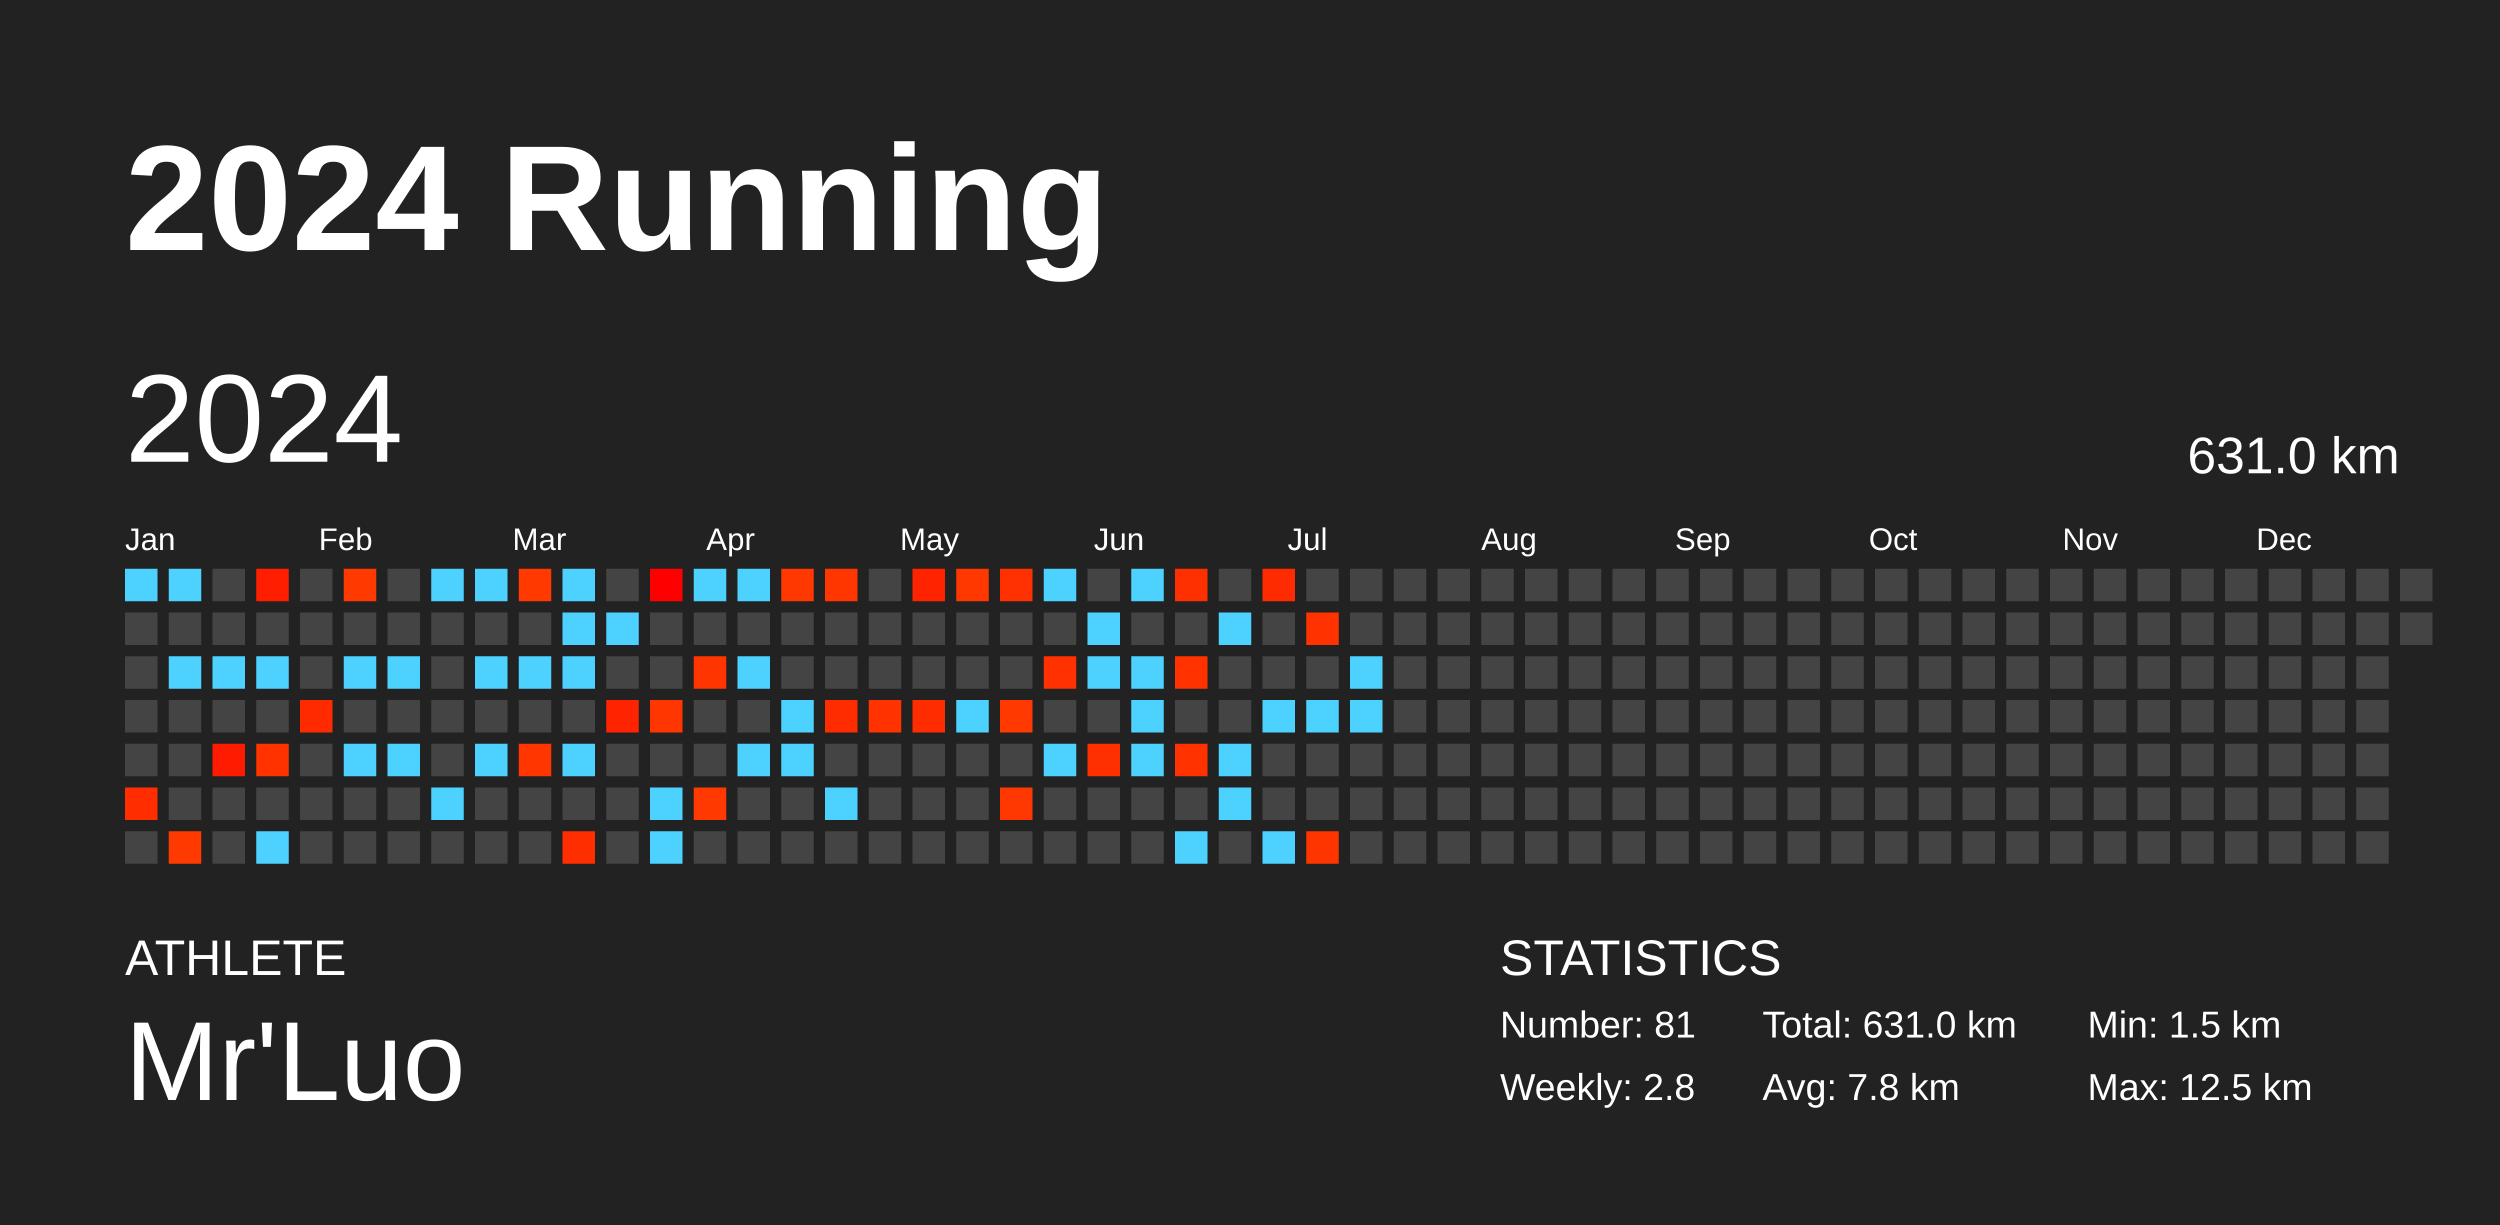
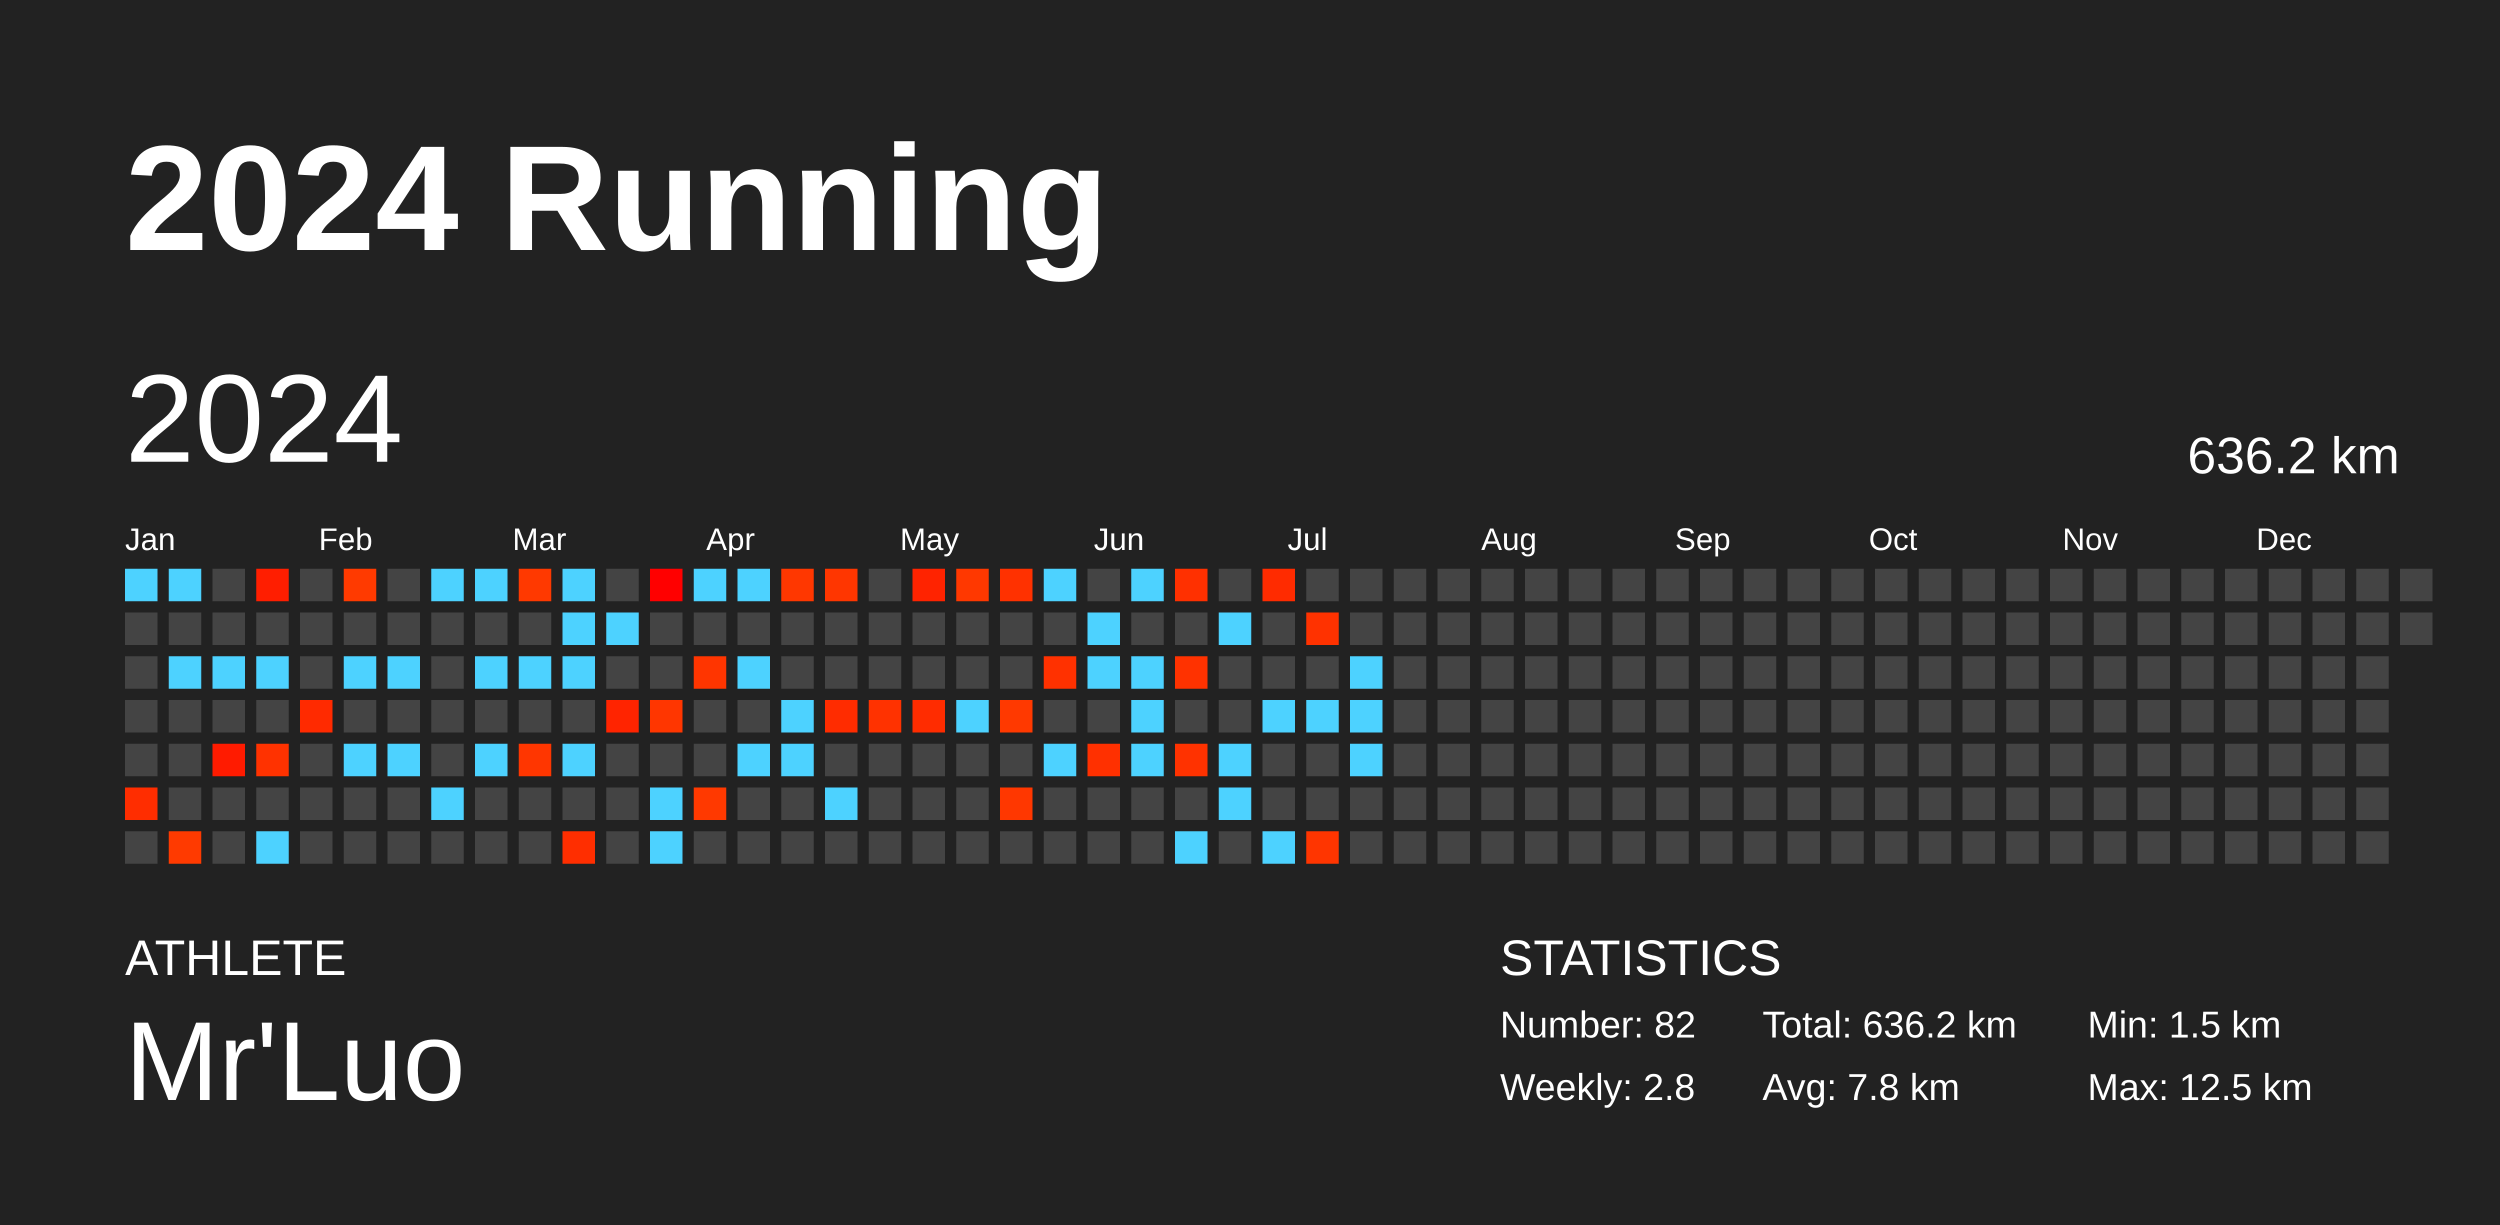
<svg xmlns="http://www.w3.org/2000/svg" baseProfile="full" height="98mm" version="1.1" viewBox="0,0,200,98" width="200mm">
  <defs />
  <rect fill="#222222" height="98" width="200" x="0" y="0" />
  <text fill="#FFFFFF" style="font-size:12px; font-family:Arial; font-weight:bold;" x="10" y="20">2024 Running</text>
  <text fill="#FFFFFF" style="font-size:4px; font-family:Arial" x="10" y="78">ATHLETE</text>
  <text fill="#FFFFFF" style="font-size:9px; font-family:Arial" x="10" y="88">Mr'Luo</text>
  <text fill="#FFFFFF" style="font-size:4px; font-family:Arial" x="120" y="78">STATISTICS</text>
-   <text fill="#FFFFFF" style="font-size:3px; font-family:Arial" x="120" y="83">Number: 81</text>
+   <text fill="#FFFFFF" style="font-size:3px; font-family:Arial" x="120" y="83">Number: 82</text>
  <text fill="#FFFFFF" style="font-size:3px; font-family:Arial" x="120" y="88">Weekly: 2.8</text>
-   <text fill="#FFFFFF" style="font-size:3px; font-family:Arial" x="141" y="83">Total: 631.0 km</text>
+   <text fill="#FFFFFF" style="font-size:3px; font-family:Arial" x="141" y="83">Total: 636.2 km</text>
  <text fill="#FFFFFF" style="font-size:3px; font-family:Arial" x="141" y="88">Avg: 7.8 km</text>
  <text fill="#FFFFFF" style="font-size:3px; font-family:Arial" x="167" y="83">Min: 1.5 km</text>
  <text fill="#FFFFFF" style="font-size:3px; font-family:Arial" x="167" y="88">Max: 12.5 km</text>
  <text dominant-baseline="hanging" fill="#FFFFFF" style="font-size:10.0px; font-family:Arial;" x="10" y="30">2024</text>
-   <text dominant-baseline="hanging" fill="#FFFFFF" style="font-size:4.125px; font-family:Arial;" x="175" y="35">631.0 km</text>
+   <text dominant-baseline="hanging" fill="#FFFFFF" style="font-size:4.125px; font-family:Arial;" x="175" y="35">636.2 km</text>
  <text fill="#FFFFFF" style="font-size:2.5px; font-family:Arial" x="10.0" y="44">Jan</text>
  <text fill="#FFFFFF" style="font-size:2.5px; font-family:Arial" x="25.5" y="44">Feb</text>
  <text fill="#FFFFFF" style="font-size:2.5px; font-family:Arial" x="41.0" y="44">Mar</text>
  <text fill="#FFFFFF" style="font-size:2.5px; font-family:Arial" x="56.5" y="44">Apr</text>
  <text fill="#FFFFFF" style="font-size:2.5px; font-family:Arial" x="72.0" y="44">May</text>
  <text fill="#FFFFFF" style="font-size:2.5px; font-family:Arial" x="87.5" y="44">Jun</text>
  <text fill="#FFFFFF" style="font-size:2.5px; font-family:Arial" x="103.0" y="44">Jul</text>
  <text fill="#FFFFFF" style="font-size:2.5px; font-family:Arial" x="118.5" y="44">Aug</text>
  <text fill="#FFFFFF" style="font-size:2.5px; font-family:Arial" x="134.0" y="44">Sep</text>
  <text fill="#FFFFFF" style="font-size:2.5px; font-family:Arial" x="149.5" y="44">Oct</text>
  <text fill="#FFFFFF" style="font-size:2.5px; font-family:Arial" x="165.0" y="44">Nov</text>
  <text fill="#FFFFFF" style="font-size:2.5px; font-family:Arial" x="180.5" y="44">Dec</text>
  <rect fill="#4dd2ff" height="2.6" width="2.6" x="10.0" y="45.5" />
  <rect fill="#444444" height="2.6" width="2.6" x="10.0" y="49.0" />
  <rect fill="#444444" height="2.6" width="2.6" x="10.0" y="52.5" />
  <rect fill="#444444" height="2.6" width="2.6" x="10.0" y="56.0" />
  <rect fill="#444444" height="2.6" width="2.6" x="10.0" y="59.5" />
  <rect fill="#ff2d00" height="2.6" width="2.6" x="10.0" y="63.0" />
  <rect fill="#444444" height="2.6" width="2.6" x="10.0" y="66.5" />
  <rect fill="#4dd2ff" height="2.6" width="2.6" x="13.5" y="45.5" />
  <rect fill="#444444" height="2.6" width="2.6" x="13.5" y="49.0" />
  <rect fill="#4dd2ff" height="2.6" width="2.6" x="13.5" y="52.5" />
  <rect fill="#444444" height="2.6" width="2.6" x="13.5" y="56.0" />
  <rect fill="#444444" height="2.6" width="2.6" x="13.5" y="59.5" />
  <rect fill="#444444" height="2.6" width="2.6" x="13.5" y="63.0" />
  <rect fill="#ff3a00" height="2.6" width="2.6" x="13.5" y="66.5" />
  <rect fill="#444444" height="2.6" width="2.6" x="17.0" y="45.5" />
  <rect fill="#444444" height="2.6" width="2.6" x="17.0" y="49.0" />
  <rect fill="#4dd2ff" height="2.6" width="2.6" x="17.0" y="52.5" />
  <rect fill="#444444" height="2.6" width="2.6" x="17.0" y="56.0" />
  <rect fill="#ff1b00" height="2.6" width="2.6" x="17.0" y="59.5" />
  <rect fill="#444444" height="2.6" width="2.6" x="17.0" y="63.0" />
  <rect fill="#444444" height="2.6" width="2.6" x="17.0" y="66.5" />
  <rect fill="#ff1e00" height="2.6" width="2.6" x="20.5" y="45.5" />
  <rect fill="#444444" height="2.6" width="2.6" x="20.5" y="49.0" />
  <rect fill="#4dd2ff" height="2.6" width="2.6" x="20.5" y="52.5" />
  <rect fill="#444444" height="2.6" width="2.6" x="20.5" y="56.0" />
  <rect fill="#ff3200" height="2.6" width="2.6" x="20.5" y="59.5" />
  <rect fill="#444444" height="2.6" width="2.6" x="20.5" y="63.0" />
  <rect fill="#4dd2ff" height="2.6" width="2.6" x="20.5" y="66.5" />
  <rect fill="#444444" height="2.6" width="2.6" x="24.0" y="45.5" />
  <rect fill="#444444" height="2.6" width="2.6" x="24.0" y="49.0" />
  <rect fill="#444444" height="2.6" width="2.6" x="24.0" y="52.5" />
  <rect fill="#ff2a00" height="2.6" width="2.6" x="24.0" y="56.0" />
  <rect fill="#444444" height="2.6" width="2.6" x="24.0" y="59.5" />
  <rect fill="#444444" height="2.6" width="2.6" x="24.0" y="63.0" />
  <rect fill="#444444" height="2.6" width="2.6" x="24.0" y="66.5" />
  <rect fill="#ff3a00" height="2.6" width="2.6" x="27.5" y="45.5" />
  <rect fill="#444444" height="2.6" width="2.6" x="27.5" y="49.0" />
  <rect fill="#4dd2ff" height="2.6" width="2.6" x="27.5" y="52.5" />
  <rect fill="#444444" height="2.6" width="2.6" x="27.5" y="56.0" />
  <rect fill="#4dd2ff" height="2.6" width="2.6" x="27.5" y="59.5" />
  <rect fill="#444444" height="2.6" width="2.6" x="27.5" y="63.0" />
  <rect fill="#444444" height="2.6" width="2.6" x="27.5" y="66.5" />
  <rect fill="#444444" height="2.6" width="2.6" x="31.0" y="45.5" />
  <rect fill="#444444" height="2.6" width="2.6" x="31.0" y="49.0" />
  <rect fill="#4dd2ff" height="2.6" width="2.6" x="31.0" y="52.5" />
  <rect fill="#444444" height="2.6" width="2.6" x="31.0" y="56.0" />
  <rect fill="#4dd2ff" height="2.6" width="2.6" x="31.0" y="59.5" />
  <rect fill="#444444" height="2.6" width="2.6" x="31.0" y="63.0" />
  <rect fill="#444444" height="2.6" width="2.6" x="31.0" y="66.5" />
  <rect fill="#4dd2ff" height="2.6" width="2.6" x="34.5" y="45.5" />
  <rect fill="#444444" height="2.6" width="2.6" x="34.5" y="49.0" />
  <rect fill="#444444" height="2.6" width="2.6" x="34.5" y="52.5" />
  <rect fill="#444444" height="2.6" width="2.6" x="34.5" y="56.0" />
  <rect fill="#444444" height="2.6" width="2.6" x="34.5" y="59.5" />
  <rect fill="#4dd2ff" height="2.6" width="2.6" x="34.5" y="63.0" />
  <rect fill="#444444" height="2.6" width="2.6" x="34.5" y="66.5" />
  <rect fill="#4dd2ff" height="2.6" width="2.6" x="38.0" y="45.5" />
  <rect fill="#444444" height="2.6" width="2.6" x="38.0" y="49.0" />
  <rect fill="#4dd2ff" height="2.6" width="2.6" x="38.0" y="52.5" />
  <rect fill="#444444" height="2.6" width="2.6" x="38.0" y="56.0" />
  <rect fill="#4dd2ff" height="2.6" width="2.6" x="38.0" y="59.5" />
  <rect fill="#444444" height="2.6" width="2.6" x="38.0" y="63.0" />
  <rect fill="#444444" height="2.6" width="2.6" x="38.0" y="66.5" />
  <rect fill="#ff3900" height="2.6" width="2.6" x="41.5" y="45.5" />
  <rect fill="#444444" height="2.6" width="2.6" x="41.5" y="49.0" />
  <rect fill="#4dd2ff" height="2.6" width="2.6" x="41.5" y="52.5" />
  <rect fill="#444444" height="2.6" width="2.6" x="41.5" y="56.0" />
  <rect fill="#ff3600" height="2.6" width="2.6" x="41.5" y="59.5" />
  <rect fill="#444444" height="2.6" width="2.6" x="41.5" y="63.0" />
  <rect fill="#444444" height="2.6" width="2.6" x="41.5" y="66.5" />
  <rect fill="#4dd2ff" height="2.6" width="2.6" x="45.0" y="45.5" />
  <rect fill="#4dd2ff" height="2.6" width="2.6" x="45.0" y="49.0" />
  <rect fill="#4dd2ff" height="2.6" width="2.6" x="45.0" y="52.5" />
  <rect fill="#444444" height="2.6" width="2.6" x="45.0" y="56.0" />
  <rect fill="#4dd2ff" height="2.6" width="2.6" x="45.0" y="59.5" />
  <rect fill="#444444" height="2.6" width="2.6" x="45.0" y="63.0" />
  <rect fill="#ff2e00" height="2.6" width="2.6" x="45.0" y="66.5" />
  <rect fill="#444444" height="2.6" width="2.6" x="48.5" y="45.5" />
  <rect fill="#4dd2ff" height="2.6" width="2.6" x="48.5" y="49.0" />
  <rect fill="#444444" height="2.6" width="2.6" x="48.5" y="52.5" />
  <rect fill="#ff2400" height="2.6" width="2.6" x="48.5" y="56.0" />
  <rect fill="#444444" height="2.6" width="2.6" x="48.5" y="59.5" />
  <rect fill="#444444" height="2.6" width="2.6" x="48.5" y="63.0" />
  <rect fill="#444444" height="2.6" width="2.6" x="48.5" y="66.5" />
  <rect fill="#ff0000" height="2.6" width="2.6" x="52.0" y="45.5" />
  <rect fill="#444444" height="2.6" width="2.6" x="52.0" y="49.0" />
  <rect fill="#444444" height="2.6" width="2.6" x="52.0" y="52.5" />
  <rect fill="#ff3600" height="2.6" width="2.6" x="52.0" y="56.0" />
  <rect fill="#444444" height="2.6" width="2.6" x="52.0" y="59.5" />
  <rect fill="#4dd2ff" height="2.6" width="2.6" x="52.0" y="63.0" />
  <rect fill="#4dd2ff" height="2.6" width="2.6" x="52.0" y="66.5" />
  <rect fill="#4dd2ff" height="2.6" width="2.6" x="55.5" y="45.5" />
  <rect fill="#444444" height="2.6" width="2.6" x="55.5" y="49.0" />
  <rect fill="#ff3500" height="2.6" width="2.6" x="55.5" y="52.5" />
  <rect fill="#444444" height="2.6" width="2.6" x="55.5" y="56.0" />
  <rect fill="#444444" height="2.6" width="2.6" x="55.5" y="59.5" />
  <rect fill="#ff3900" height="2.6" width="2.6" x="55.5" y="63.0" />
  <rect fill="#444444" height="2.6" width="2.6" x="55.5" y="66.5" />
  <rect fill="#4dd2ff" height="2.6" width="2.6" x="59.0" y="45.5" />
  <rect fill="#444444" height="2.6" width="2.6" x="59.0" y="49.0" />
  <rect fill="#4dd2ff" height="2.6" width="2.6" x="59.0" y="52.5" />
  <rect fill="#444444" height="2.6" width="2.6" x="59.0" y="56.0" />
  <rect fill="#4dd2ff" height="2.6" width="2.6" x="59.0" y="59.5" />
  <rect fill="#444444" height="2.6" width="2.6" x="59.0" y="63.0" />
  <rect fill="#444444" height="2.6" width="2.6" x="59.0" y="66.5" />
  <rect fill="#ff3700" height="2.6" width="2.6" x="62.5" y="45.5" />
  <rect fill="#444444" height="2.6" width="2.6" x="62.5" y="49.0" />
  <rect fill="#444444" height="2.6" width="2.6" x="62.5" y="52.5" />
  <rect fill="#4dd2ff" height="2.6" width="2.6" x="62.5" y="56.0" />
  <rect fill="#4dd2ff" height="2.6" width="2.6" x="62.5" y="59.5" />
  <rect fill="#444444" height="2.6" width="2.6" x="62.5" y="63.0" />
  <rect fill="#444444" height="2.6" width="2.6" x="62.5" y="66.5" />
  <rect fill="#ff3600" height="2.6" width="2.6" x="66.0" y="45.5" />
  <rect fill="#444444" height="2.6" width="2.6" x="66.0" y="49.0" />
  <rect fill="#444444" height="2.6" width="2.6" x="66.0" y="52.5" />
  <rect fill="#ff2c00" height="2.6" width="2.6" x="66.0" y="56.0" />
  <rect fill="#444444" height="2.6" width="2.6" x="66.0" y="59.5" />
  <rect fill="#4dd2ff" height="2.6" width="2.6" x="66.0" y="63.0" />
  <rect fill="#444444" height="2.6" width="2.6" x="66.0" y="66.5" />
  <rect fill="#444444" height="2.6" width="2.6" x="69.5" y="45.5" />
  <rect fill="#444444" height="2.6" width="2.6" x="69.5" y="49.0" />
  <rect fill="#444444" height="2.6" width="2.6" x="69.5" y="52.5" />
  <rect fill="#ff3200" height="2.6" width="2.6" x="69.5" y="56.0" />
  <rect fill="#444444" height="2.6" width="2.6" x="69.5" y="59.5" />
  <rect fill="#444444" height="2.6" width="2.6" x="69.5" y="63.0" />
  <rect fill="#444444" height="2.6" width="2.6" x="69.5" y="66.5" />
  <rect fill="#ff2300" height="2.6" width="2.6" x="73.0" y="45.5" />
  <rect fill="#444444" height="2.6" width="2.6" x="73.0" y="49.0" />
  <rect fill="#444444" height="2.6" width="2.6" x="73.0" y="52.5" />
  <rect fill="#ff2c00" height="2.6" width="2.6" x="73.0" y="56.0" />
  <rect fill="#444444" height="2.6" width="2.6" x="73.0" y="59.5" />
  <rect fill="#444444" height="2.6" width="2.6" x="73.0" y="63.0" />
  <rect fill="#444444" height="2.6" width="2.6" x="73.0" y="66.5" />
  <rect fill="#ff3800" height="2.6" width="2.6" x="76.5" y="45.5" />
  <rect fill="#444444" height="2.6" width="2.6" x="76.5" y="49.0" />
  <rect fill="#444444" height="2.6" width="2.6" x="76.5" y="52.5" />
  <rect fill="#4dd2ff" height="2.6" width="2.6" x="76.5" y="56.0" />
  <rect fill="#444444" height="2.6" width="2.6" x="76.5" y="59.5" />
  <rect fill="#444444" height="2.6" width="2.6" x="76.5" y="63.0" />
  <rect fill="#444444" height="2.6" width="2.6" x="76.5" y="66.5" />
  <rect fill="#ff3100" height="2.6" width="2.6" x="80.0" y="45.5" />
  <rect fill="#444444" height="2.6" width="2.6" x="80.0" y="49.0" />
  <rect fill="#444444" height="2.6" width="2.6" x="80.0" y="52.5" />
  <rect fill="#ff3900" height="2.6" width="2.6" x="80.0" y="56.0" />
  <rect fill="#444444" height="2.6" width="2.6" x="80.0" y="59.5" />
  <rect fill="#ff3700" height="2.6" width="2.6" x="80.0" y="63.0" />
  <rect fill="#444444" height="2.6" width="2.6" x="80.0" y="66.5" />
  <rect fill="#4dd2ff" height="2.6" width="2.6" x="83.5" y="45.5" />
  <rect fill="#444444" height="2.6" width="2.6" x="83.5" y="49.0" />
  <rect fill="#ff3100" height="2.6" width="2.6" x="83.5" y="52.5" />
  <rect fill="#444444" height="2.6" width="2.6" x="83.5" y="56.0" />
  <rect fill="#4dd2ff" height="2.6" width="2.6" x="83.5" y="59.5" />
  <rect fill="#444444" height="2.6" width="2.6" x="83.5" y="63.0" />
  <rect fill="#444444" height="2.6" width="2.6" x="83.5" y="66.5" />
  <rect fill="#444444" height="2.6" width="2.6" x="87.0" y="45.5" />
  <rect fill="#4dd2ff" height="2.6" width="2.6" x="87.0" y="49.0" />
  <rect fill="#4dd2ff" height="2.6" width="2.6" x="87.0" y="52.5" />
  <rect fill="#444444" height="2.6" width="2.6" x="87.0" y="56.0" />
  <rect fill="#ff3000" height="2.6" width="2.6" x="87.0" y="59.5" />
  <rect fill="#444444" height="2.6" width="2.6" x="87.0" y="63.0" />
  <rect fill="#444444" height="2.6" width="2.6" x="87.0" y="66.5" />
  <rect fill="#4dd2ff" height="2.6" width="2.6" x="90.5" y="45.5" />
  <rect fill="#444444" height="2.6" width="2.6" x="90.5" y="49.0" />
  <rect fill="#4dd2ff" height="2.6" width="2.6" x="90.5" y="52.5" />
  <rect fill="#4dd2ff" height="2.6" width="2.6" x="90.5" y="56.0" />
  <rect fill="#4dd2ff" height="2.6" width="2.6" x="90.5" y="59.5" />
  <rect fill="#444444" height="2.6" width="2.6" x="90.5" y="63.0" />
  <rect fill="#444444" height="2.6" width="2.6" x="90.5" y="66.5" />
  <rect fill="#ff3000" height="2.6" width="2.6" x="94.0" y="45.5" />
  <rect fill="#444444" height="2.6" width="2.6" x="94.0" y="49.0" />
  <rect fill="#ff3200" height="2.6" width="2.6" x="94.0" y="52.5" />
  <rect fill="#444444" height="2.6" width="2.6" x="94.0" y="56.0" />
  <rect fill="#ff3200" height="2.6" width="2.6" x="94.0" y="59.5" />
  <rect fill="#444444" height="2.6" width="2.6" x="94.0" y="63.0" />
  <rect fill="#4dd2ff" height="2.6" width="2.6" x="94.0" y="66.5" />
  <rect fill="#444444" height="2.6" width="2.6" x="97.5" y="45.5" />
  <rect fill="#4dd2ff" height="2.6" width="2.6" x="97.5" y="49.0" />
  <rect fill="#444444" height="2.6" width="2.6" x="97.5" y="52.5" />
  <rect fill="#444444" height="2.6" width="2.6" x="97.5" y="56.0" />
  <rect fill="#4dd2ff" height="2.6" width="2.6" x="97.5" y="59.5" />
  <rect fill="#4dd2ff" height="2.6" width="2.6" x="97.5" y="63.0" />
  <rect fill="#444444" height="2.6" width="2.6" x="97.5" y="66.5" />
  <rect fill="#ff2b00" height="2.6" width="2.6" x="101.0" y="45.5" />
  <rect fill="#444444" height="2.6" width="2.6" x="101.0" y="49.0" />
  <rect fill="#444444" height="2.6" width="2.6" x="101.0" y="52.5" />
  <rect fill="#4dd2ff" height="2.6" width="2.6" x="101.0" y="56.0" />
  <rect fill="#444444" height="2.6" width="2.6" x="101.0" y="59.5" />
  <rect fill="#444444" height="2.6" width="2.6" x="101.0" y="63.0" />
  <rect fill="#4dd2ff" height="2.6" width="2.6" x="101.0" y="66.5" />
  <rect fill="#444444" height="2.6" width="2.6" x="104.5" y="45.5" />
  <rect fill="#ff3200" height="2.6" width="2.6" x="104.5" y="49.0" />
  <rect fill="#444444" height="2.6" width="2.6" x="104.5" y="52.5" />
  <rect fill="#4dd2ff" height="2.6" width="2.6" x="104.5" y="56.0" />
  <rect fill="#444444" height="2.6" width="2.6" x="104.5" y="59.5" />
  <rect fill="#444444" height="2.6" width="2.6" x="104.5" y="63.0" />
  <rect fill="#ff3500" height="2.6" width="2.6" x="104.5" y="66.5" />
  <rect fill="#444444" height="2.6" width="2.6" x="108.0" y="45.5" />
  <rect fill="#444444" height="2.6" width="2.6" x="108.0" y="49.0" />
  <rect fill="#4dd2ff" height="2.6" width="2.6" x="108.0" y="52.5" />
  <rect fill="#4dd2ff" height="2.6" width="2.6" x="108.0" y="56.0" />
-   <rect fill="#444444" height="2.6" width="2.6" x="108.0" y="59.5" />
+   <rect fill="#4dd2ff" height="2.6" width="2.6" x="108.0" y="59.5" />
  <rect fill="#444444" height="2.6" width="2.6" x="108.0" y="63.0" />
  <rect fill="#444444" height="2.6" width="2.6" x="108.0" y="66.5" />
  <rect fill="#444444" height="2.6" width="2.6" x="111.5" y="45.5" />
  <rect fill="#444444" height="2.6" width="2.6" x="111.5" y="49.0" />
  <rect fill="#444444" height="2.6" width="2.6" x="111.5" y="52.5" />
  <rect fill="#444444" height="2.6" width="2.6" x="111.5" y="56.0" />
  <rect fill="#444444" height="2.6" width="2.6" x="111.5" y="59.5" />
  <rect fill="#444444" height="2.6" width="2.6" x="111.5" y="63.0" />
  <rect fill="#444444" height="2.6" width="2.6" x="111.5" y="66.5" />
  <rect fill="#444444" height="2.6" width="2.6" x="115.0" y="45.5" />
  <rect fill="#444444" height="2.6" width="2.6" x="115.0" y="49.0" />
  <rect fill="#444444" height="2.6" width="2.6" x="115.0" y="52.5" />
  <rect fill="#444444" height="2.6" width="2.6" x="115.0" y="56.0" />
  <rect fill="#444444" height="2.6" width="2.6" x="115.0" y="59.5" />
  <rect fill="#444444" height="2.6" width="2.6" x="115.0" y="63.0" />
  <rect fill="#444444" height="2.6" width="2.6" x="115.0" y="66.5" />
  <rect fill="#444444" height="2.6" width="2.6" x="118.5" y="45.5" />
  <rect fill="#444444" height="2.6" width="2.6" x="118.5" y="49.0" />
  <rect fill="#444444" height="2.6" width="2.6" x="118.5" y="52.5" />
  <rect fill="#444444" height="2.6" width="2.6" x="118.5" y="56.0" />
  <rect fill="#444444" height="2.6" width="2.6" x="118.5" y="59.5" />
  <rect fill="#444444" height="2.6" width="2.6" x="118.5" y="63.0" />
  <rect fill="#444444" height="2.6" width="2.6" x="118.5" y="66.5" />
  <rect fill="#444444" height="2.6" width="2.6" x="122.0" y="45.5" />
  <rect fill="#444444" height="2.6" width="2.6" x="122.0" y="49.0" />
  <rect fill="#444444" height="2.6" width="2.6" x="122.0" y="52.5" />
  <rect fill="#444444" height="2.6" width="2.6" x="122.0" y="56.0" />
  <rect fill="#444444" height="2.6" width="2.6" x="122.0" y="59.5" />
  <rect fill="#444444" height="2.6" width="2.6" x="122.0" y="63.0" />
  <rect fill="#444444" height="2.6" width="2.6" x="122.0" y="66.5" />
  <rect fill="#444444" height="2.6" width="2.6" x="125.5" y="45.5" />
  <rect fill="#444444" height="2.6" width="2.6" x="125.5" y="49.0" />
  <rect fill="#444444" height="2.6" width="2.6" x="125.5" y="52.5" />
  <rect fill="#444444" height="2.6" width="2.6" x="125.5" y="56.0" />
  <rect fill="#444444" height="2.6" width="2.6" x="125.5" y="59.5" />
  <rect fill="#444444" height="2.6" width="2.6" x="125.5" y="63.0" />
  <rect fill="#444444" height="2.6" width="2.6" x="125.5" y="66.5" />
  <rect fill="#444444" height="2.6" width="2.6" x="129.0" y="45.5" />
  <rect fill="#444444" height="2.6" width="2.6" x="129.0" y="49.0" />
  <rect fill="#444444" height="2.6" width="2.6" x="129.0" y="52.5" />
  <rect fill="#444444" height="2.6" width="2.6" x="129.0" y="56.0" />
  <rect fill="#444444" height="2.6" width="2.6" x="129.0" y="59.5" />
  <rect fill="#444444" height="2.6" width="2.6" x="129.0" y="63.0" />
  <rect fill="#444444" height="2.6" width="2.6" x="129.0" y="66.5" />
  <rect fill="#444444" height="2.6" width="2.6" x="132.5" y="45.5" />
  <rect fill="#444444" height="2.6" width="2.6" x="132.5" y="49.0" />
  <rect fill="#444444" height="2.6" width="2.6" x="132.5" y="52.5" />
  <rect fill="#444444" height="2.6" width="2.6" x="132.5" y="56.0" />
  <rect fill="#444444" height="2.6" width="2.6" x="132.5" y="59.5" />
  <rect fill="#444444" height="2.6" width="2.6" x="132.5" y="63.0" />
  <rect fill="#444444" height="2.6" width="2.6" x="132.5" y="66.5" />
  <rect fill="#444444" height="2.6" width="2.6" x="136.0" y="45.5" />
  <rect fill="#444444" height="2.6" width="2.6" x="136.0" y="49.0" />
  <rect fill="#444444" height="2.6" width="2.6" x="136.0" y="52.5" />
  <rect fill="#444444" height="2.6" width="2.6" x="136.0" y="56.0" />
  <rect fill="#444444" height="2.6" width="2.6" x="136.0" y="59.5" />
  <rect fill="#444444" height="2.6" width="2.6" x="136.0" y="63.0" />
  <rect fill="#444444" height="2.6" width="2.6" x="136.0" y="66.5" />
  <rect fill="#444444" height="2.6" width="2.6" x="139.5" y="45.5" />
  <rect fill="#444444" height="2.6" width="2.6" x="139.5" y="49.0" />
  <rect fill="#444444" height="2.6" width="2.6" x="139.5" y="52.5" />
  <rect fill="#444444" height="2.6" width="2.6" x="139.5" y="56.0" />
  <rect fill="#444444" height="2.6" width="2.6" x="139.5" y="59.5" />
  <rect fill="#444444" height="2.6" width="2.6" x="139.5" y="63.0" />
  <rect fill="#444444" height="2.6" width="2.6" x="139.5" y="66.5" />
  <rect fill="#444444" height="2.6" width="2.6" x="143.0" y="45.5" />
  <rect fill="#444444" height="2.6" width="2.6" x="143.0" y="49.0" />
  <rect fill="#444444" height="2.6" width="2.6" x="143.0" y="52.5" />
  <rect fill="#444444" height="2.6" width="2.6" x="143.0" y="56.0" />
  <rect fill="#444444" height="2.6" width="2.6" x="143.0" y="59.5" />
  <rect fill="#444444" height="2.6" width="2.6" x="143.0" y="63.0" />
  <rect fill="#444444" height="2.6" width="2.6" x="143.0" y="66.5" />
  <rect fill="#444444" height="2.6" width="2.6" x="146.5" y="45.5" />
  <rect fill="#444444" height="2.6" width="2.6" x="146.5" y="49.0" />
  <rect fill="#444444" height="2.6" width="2.6" x="146.5" y="52.5" />
  <rect fill="#444444" height="2.6" width="2.6" x="146.5" y="56.0" />
  <rect fill="#444444" height="2.6" width="2.6" x="146.5" y="59.5" />
  <rect fill="#444444" height="2.6" width="2.6" x="146.5" y="63.0" />
  <rect fill="#444444" height="2.6" width="2.6" x="146.5" y="66.5" />
  <rect fill="#444444" height="2.6" width="2.6" x="150.0" y="45.5" />
  <rect fill="#444444" height="2.6" width="2.6" x="150.0" y="49.0" />
  <rect fill="#444444" height="2.6" width="2.6" x="150.0" y="52.5" />
  <rect fill="#444444" height="2.6" width="2.6" x="150.0" y="56.0" />
  <rect fill="#444444" height="2.6" width="2.6" x="150.0" y="59.5" />
  <rect fill="#444444" height="2.6" width="2.6" x="150.0" y="63.0" />
  <rect fill="#444444" height="2.6" width="2.6" x="150.0" y="66.5" />
  <rect fill="#444444" height="2.6" width="2.6" x="153.5" y="45.5" />
  <rect fill="#444444" height="2.6" width="2.6" x="153.5" y="49.0" />
  <rect fill="#444444" height="2.6" width="2.6" x="153.5" y="52.5" />
  <rect fill="#444444" height="2.6" width="2.6" x="153.5" y="56.0" />
  <rect fill="#444444" height="2.6" width="2.6" x="153.5" y="59.5" />
  <rect fill="#444444" height="2.6" width="2.6" x="153.5" y="63.0" />
  <rect fill="#444444" height="2.6" width="2.6" x="153.5" y="66.5" />
  <rect fill="#444444" height="2.6" width="2.6" x="157.0" y="45.5" />
  <rect fill="#444444" height="2.6" width="2.6" x="157.0" y="49.0" />
  <rect fill="#444444" height="2.6" width="2.6" x="157.0" y="52.5" />
  <rect fill="#444444" height="2.6" width="2.6" x="157.0" y="56.0" />
  <rect fill="#444444" height="2.6" width="2.6" x="157.0" y="59.5" />
  <rect fill="#444444" height="2.6" width="2.6" x="157.0" y="63.0" />
  <rect fill="#444444" height="2.6" width="2.6" x="157.0" y="66.5" />
  <rect fill="#444444" height="2.6" width="2.6" x="160.5" y="45.5" />
  <rect fill="#444444" height="2.6" width="2.6" x="160.5" y="49.0" />
  <rect fill="#444444" height="2.6" width="2.6" x="160.5" y="52.5" />
  <rect fill="#444444" height="2.6" width="2.6" x="160.5" y="56.0" />
  <rect fill="#444444" height="2.6" width="2.6" x="160.5" y="59.5" />
  <rect fill="#444444" height="2.6" width="2.6" x="160.5" y="63.0" />
  <rect fill="#444444" height="2.6" width="2.6" x="160.5" y="66.5" />
  <rect fill="#444444" height="2.6" width="2.6" x="164.0" y="45.5" />
  <rect fill="#444444" height="2.6" width="2.6" x="164.0" y="49.0" />
  <rect fill="#444444" height="2.6" width="2.6" x="164.0" y="52.5" />
  <rect fill="#444444" height="2.6" width="2.6" x="164.0" y="56.0" />
  <rect fill="#444444" height="2.6" width="2.6" x="164.0" y="59.5" />
  <rect fill="#444444" height="2.6" width="2.6" x="164.0" y="63.0" />
  <rect fill="#444444" height="2.6" width="2.6" x="164.0" y="66.5" />
  <rect fill="#444444" height="2.6" width="2.6" x="167.5" y="45.5" />
  <rect fill="#444444" height="2.6" width="2.6" x="167.5" y="49.0" />
  <rect fill="#444444" height="2.6" width="2.6" x="167.5" y="52.5" />
  <rect fill="#444444" height="2.6" width="2.6" x="167.5" y="56.0" />
  <rect fill="#444444" height="2.6" width="2.6" x="167.5" y="59.5" />
  <rect fill="#444444" height="2.6" width="2.6" x="167.5" y="63.0" />
  <rect fill="#444444" height="2.6" width="2.6" x="167.5" y="66.5" />
  <rect fill="#444444" height="2.6" width="2.6" x="171.0" y="45.5" />
  <rect fill="#444444" height="2.6" width="2.6" x="171.0" y="49.0" />
  <rect fill="#444444" height="2.6" width="2.6" x="171.0" y="52.5" />
  <rect fill="#444444" height="2.6" width="2.6" x="171.0" y="56.0" />
  <rect fill="#444444" height="2.6" width="2.6" x="171.0" y="59.5" />
  <rect fill="#444444" height="2.6" width="2.6" x="171.0" y="63.0" />
  <rect fill="#444444" height="2.6" width="2.6" x="171.0" y="66.5" />
  <rect fill="#444444" height="2.6" width="2.6" x="174.5" y="45.5" />
  <rect fill="#444444" height="2.6" width="2.6" x="174.5" y="49.0" />
  <rect fill="#444444" height="2.6" width="2.6" x="174.5" y="52.5" />
  <rect fill="#444444" height="2.6" width="2.6" x="174.5" y="56.0" />
  <rect fill="#444444" height="2.6" width="2.6" x="174.5" y="59.5" />
  <rect fill="#444444" height="2.6" width="2.6" x="174.5" y="63.0" />
  <rect fill="#444444" height="2.6" width="2.6" x="174.5" y="66.5" />
  <rect fill="#444444" height="2.6" width="2.6" x="178.0" y="45.5" />
  <rect fill="#444444" height="2.6" width="2.6" x="178.0" y="49.0" />
  <rect fill="#444444" height="2.6" width="2.6" x="178.0" y="52.5" />
  <rect fill="#444444" height="2.6" width="2.6" x="178.0" y="56.0" />
  <rect fill="#444444" height="2.6" width="2.6" x="178.0" y="59.5" />
  <rect fill="#444444" height="2.6" width="2.6" x="178.0" y="63.0" />
  <rect fill="#444444" height="2.6" width="2.6" x="178.0" y="66.5" />
  <rect fill="#444444" height="2.6" width="2.6" x="181.5" y="45.5" />
  <rect fill="#444444" height="2.6" width="2.6" x="181.5" y="49.0" />
  <rect fill="#444444" height="2.6" width="2.6" x="181.5" y="52.5" />
  <rect fill="#444444" height="2.6" width="2.6" x="181.5" y="56.0" />
  <rect fill="#444444" height="2.6" width="2.6" x="181.5" y="59.5" />
  <rect fill="#444444" height="2.6" width="2.6" x="181.5" y="63.0" />
  <rect fill="#444444" height="2.6" width="2.6" x="181.5" y="66.5" />
  <rect fill="#444444" height="2.6" width="2.6" x="185.0" y="45.5" />
  <rect fill="#444444" height="2.6" width="2.6" x="185.0" y="49.0" />
  <rect fill="#444444" height="2.6" width="2.6" x="185.0" y="52.5" />
  <rect fill="#444444" height="2.6" width="2.6" x="185.0" y="56.0" />
  <rect fill="#444444" height="2.6" width="2.6" x="185.0" y="59.5" />
  <rect fill="#444444" height="2.6" width="2.6" x="185.0" y="63.0" />
  <rect fill="#444444" height="2.6" width="2.6" x="185.0" y="66.5" />
  <rect fill="#444444" height="2.6" width="2.6" x="188.5" y="45.5" />
  <rect fill="#444444" height="2.6" width="2.6" x="188.5" y="49.0" />
  <rect fill="#444444" height="2.6" width="2.6" x="188.5" y="52.5" />
  <rect fill="#444444" height="2.6" width="2.6" x="188.5" y="56.0" />
  <rect fill="#444444" height="2.6" width="2.6" x="188.5" y="59.5" />
  <rect fill="#444444" height="2.6" width="2.6" x="188.5" y="63.0" />
  <rect fill="#444444" height="2.6" width="2.6" x="188.5" y="66.5" />
  <rect fill="#444444" height="2.6" width="2.6" x="192.0" y="45.5" />
  <rect fill="#444444" height="2.6" width="2.6" x="192.0" y="49.0" />
</svg>
